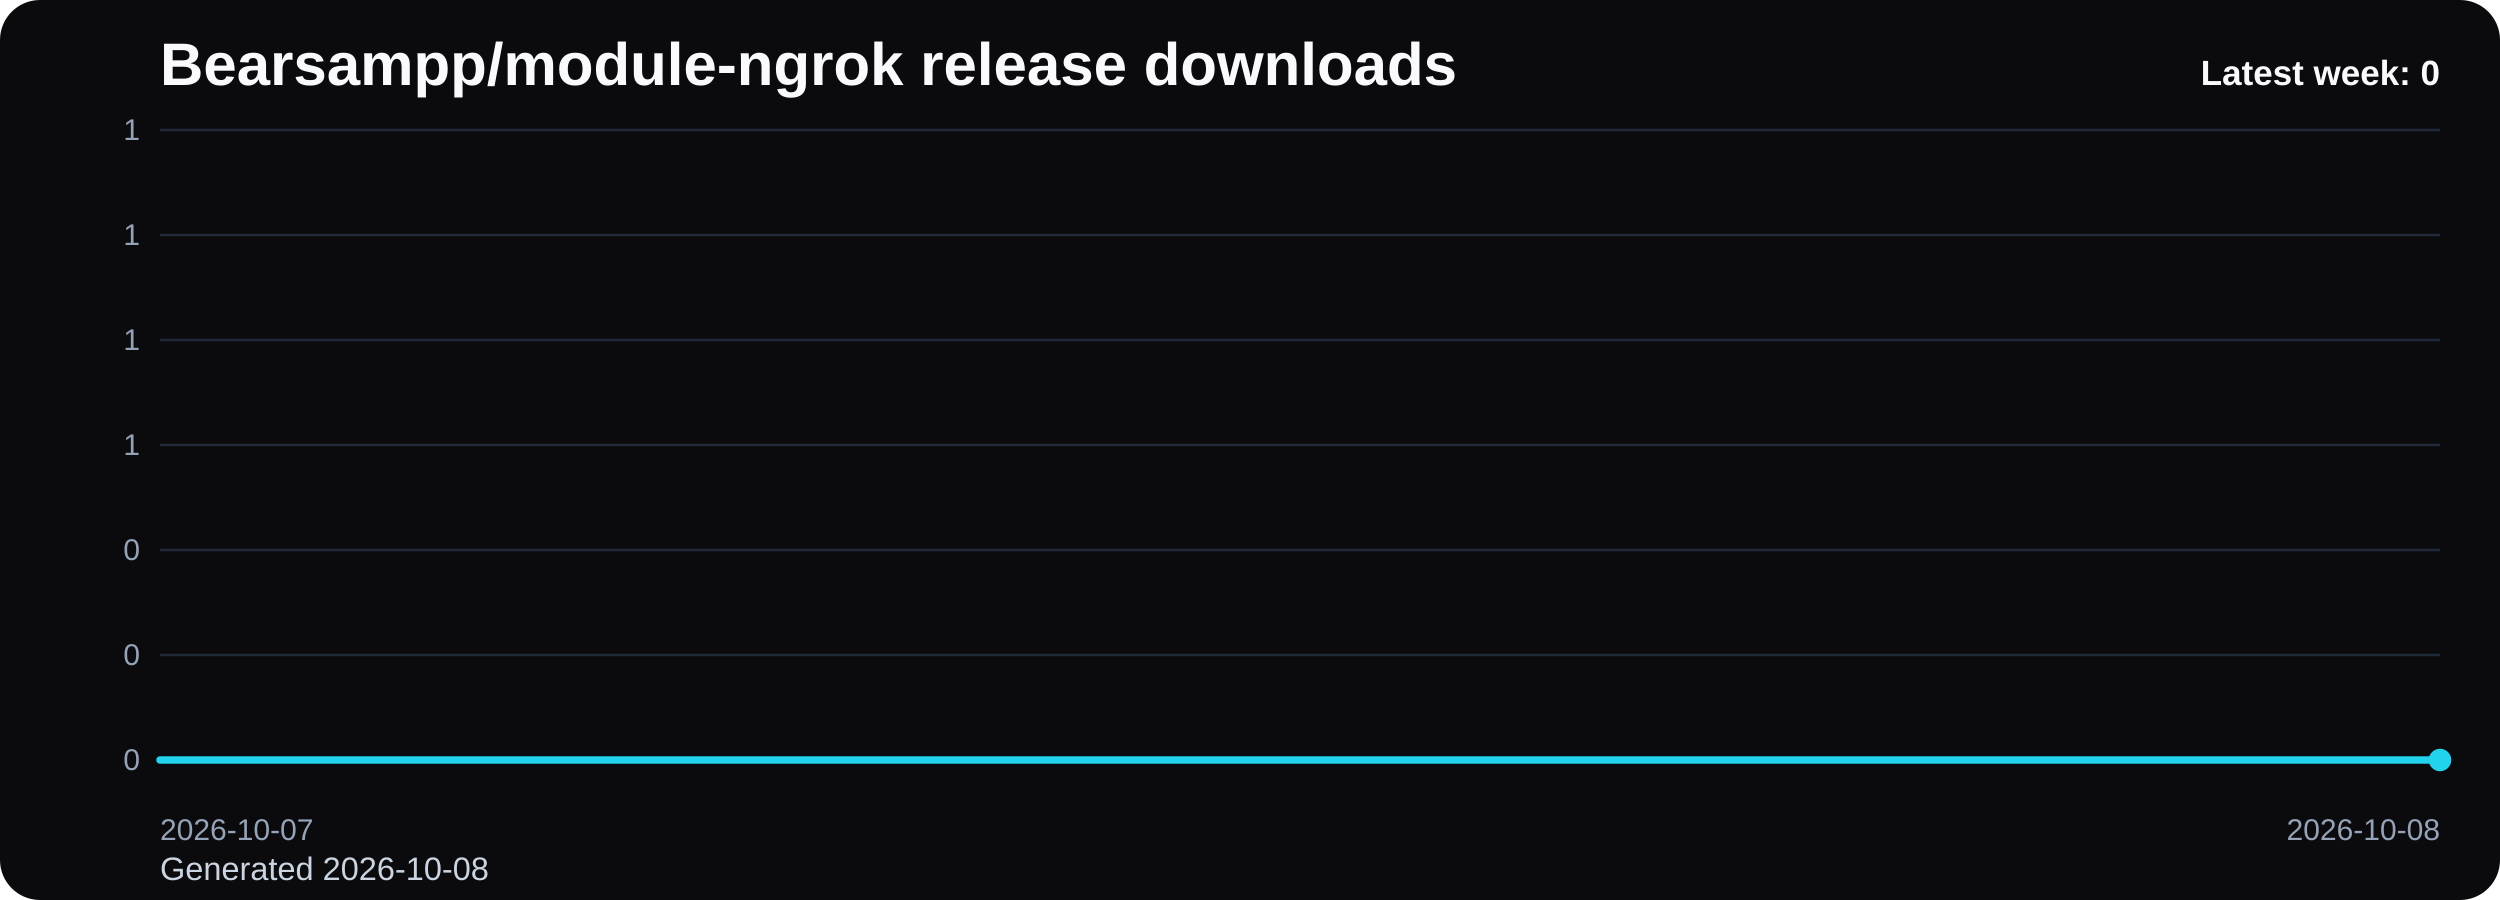
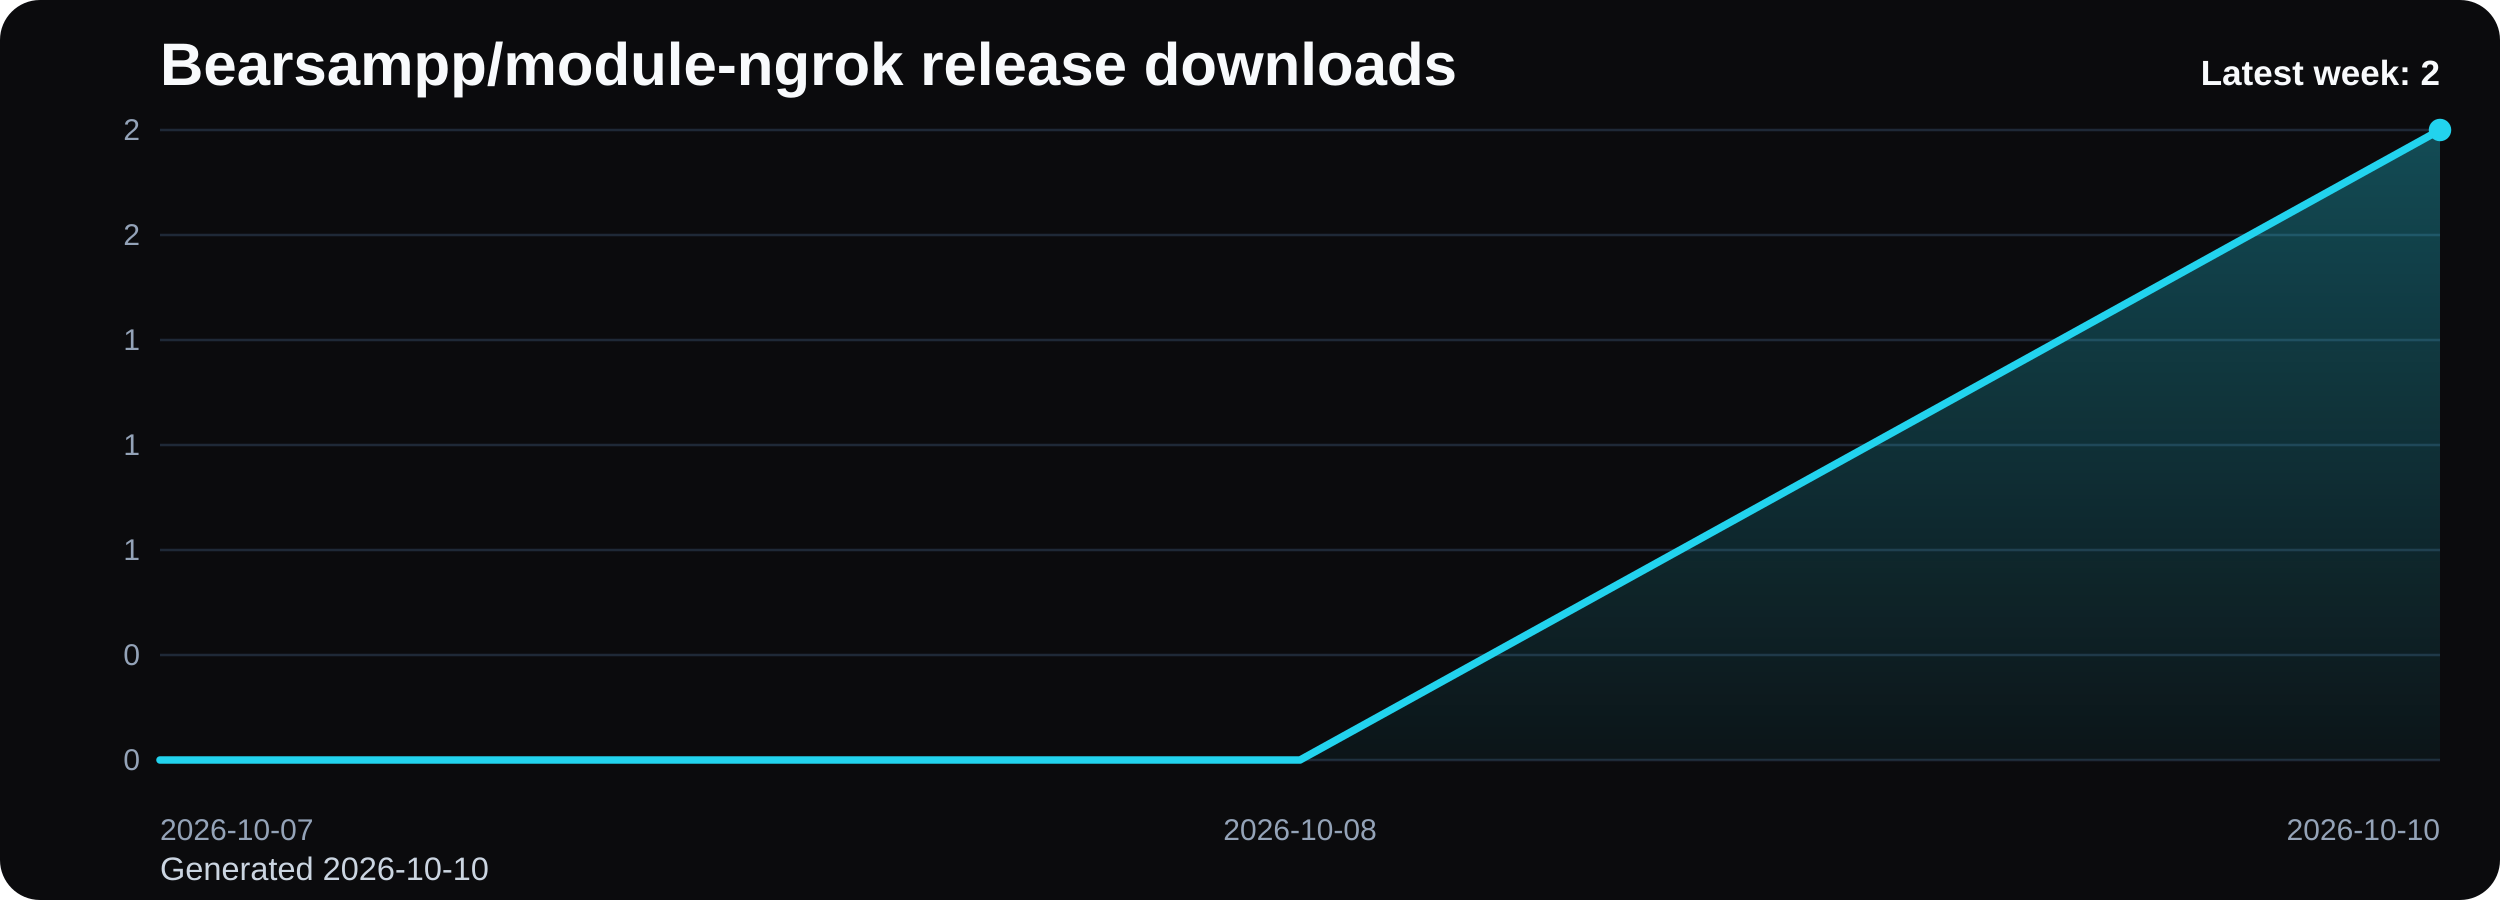
<svg xmlns="http://www.w3.org/2000/svg" viewBox="0 0 1000 360" role="img" aria-label="Bearsampp/module-ngrok release downloads chart">
  <defs>
    <linearGradient id="fill-weekly-black" x1="0" y1="0" x2="0" y2="1">
      <stop offset="0%" stop-color="#22d3ee" stop-opacity="0.32" />
      <stop offset="100%" stop-color="#22d3ee" stop-opacity="0.05" />
    </linearGradient>
    <style>
      .bg { fill: #0b0b0d; }
      .title { font: 700 24px Arial, sans-serif; fill: #f8fafc; }
      .sub { font: 400 13px Arial, sans-serif; fill: #cbd5e1; }
      .grid { stroke: #1f2937; stroke-width: 1; }
      .axis { font: 400 12px Arial, sans-serif; fill: #94a3b8; }
      .line { fill: none; stroke: #22d3ee; stroke-width: 3; stroke-linecap: round; stroke-linejoin: round; }
      .dot { fill: #22d3ee; }
      .value { font: 600 11px Arial, sans-serif; fill: #cbd5e1; }
      .latest { font: 700 14px Arial, sans-serif; fill: #f8fafc; }
    </style>
  </defs>
  <rect class="bg" x="0" y="0" width="1000" height="360" rx="16" />
  <text class="title" x="64" y="34">Bearsampp/module-ngrok release downloads</text>
-   <text class="sub" x="64" y="352">Generated 2026-10-08</text>
+   <text class="sub" x="64" y="352">Generated 2026-10-10</text>
  <line x1="64" y1="52.00" x2="976" y2="52.00" class="grid" />
-   <text x="56" y="56.00" text-anchor="end" class="axis">1</text>
+   <text x="56" y="56.00" text-anchor="end" class="axis">2</text>
  <line x1="64" y1="94.00" x2="976" y2="94.00" class="grid" />
-   <text x="56" y="98.00" text-anchor="end" class="axis">1</text>
+   <text x="56" y="98.00" text-anchor="end" class="axis">2</text>
  <line x1="64" y1="136.00" x2="976" y2="136.00" class="grid" />
  <text x="56" y="140.00" text-anchor="end" class="axis">1</text>
  <line x1="64" y1="178.00" x2="976" y2="178.00" class="grid" />
  <text x="56" y="182.00" text-anchor="end" class="axis">1</text>
  <line x1="64" y1="220.00" x2="976" y2="220.00" class="grid" />
-   <text x="56" y="224.00" text-anchor="end" class="axis">0</text>
+   <text x="56" y="224.00" text-anchor="end" class="axis">1</text>
  <line x1="64" y1="262.00" x2="976" y2="262.00" class="grid" />
  <text x="56" y="266.00" text-anchor="end" class="axis">0</text>
  <line x1="64" y1="304.00" x2="976" y2="304.00" class="grid" />
  <text x="56" y="308.00" text-anchor="end" class="axis">0</text>
-   <path d="M 64.00 304 L 64.00 304.00 L 976.00 304.00 L 976.00 304 Z" fill="url(#fill-weekly-black)" />
-   <polyline class="line" points="64.00,304.00 976.00,304.00" />
-   <circle class="dot" cx="976.00" cy="304.00" r="4.5" />
+   <path d="M 64.00 304 L 64.00 304.00 L 520.00 304.00 L 976.00 52.00 L 976.00 304 Z" fill="url(#fill-weekly-black)" />
+   <polyline class="line" points="64.00,304.00 520.00,304.00 976.00,52.00" />
+   <circle class="dot" cx="976.00" cy="52.00" r="4.5" />
  <text class="axis" x="64.00" y="336" text-anchor="start">2026-10-07</text>
-   <text class="axis" x="976.00" y="336" text-anchor="end">2026-10-08</text>
-   <text class="latest" x="976" y="34" text-anchor="end">Latest week: 0</text>
+   <text class="axis" x="520.00" y="336" text-anchor="middle">2026-10-08</text>
+   <text class="axis" x="976.00" y="336" text-anchor="end">2026-10-10</text>
+   <text class="latest" x="976" y="34" text-anchor="end">Latest week: 2</text>
</svg>
